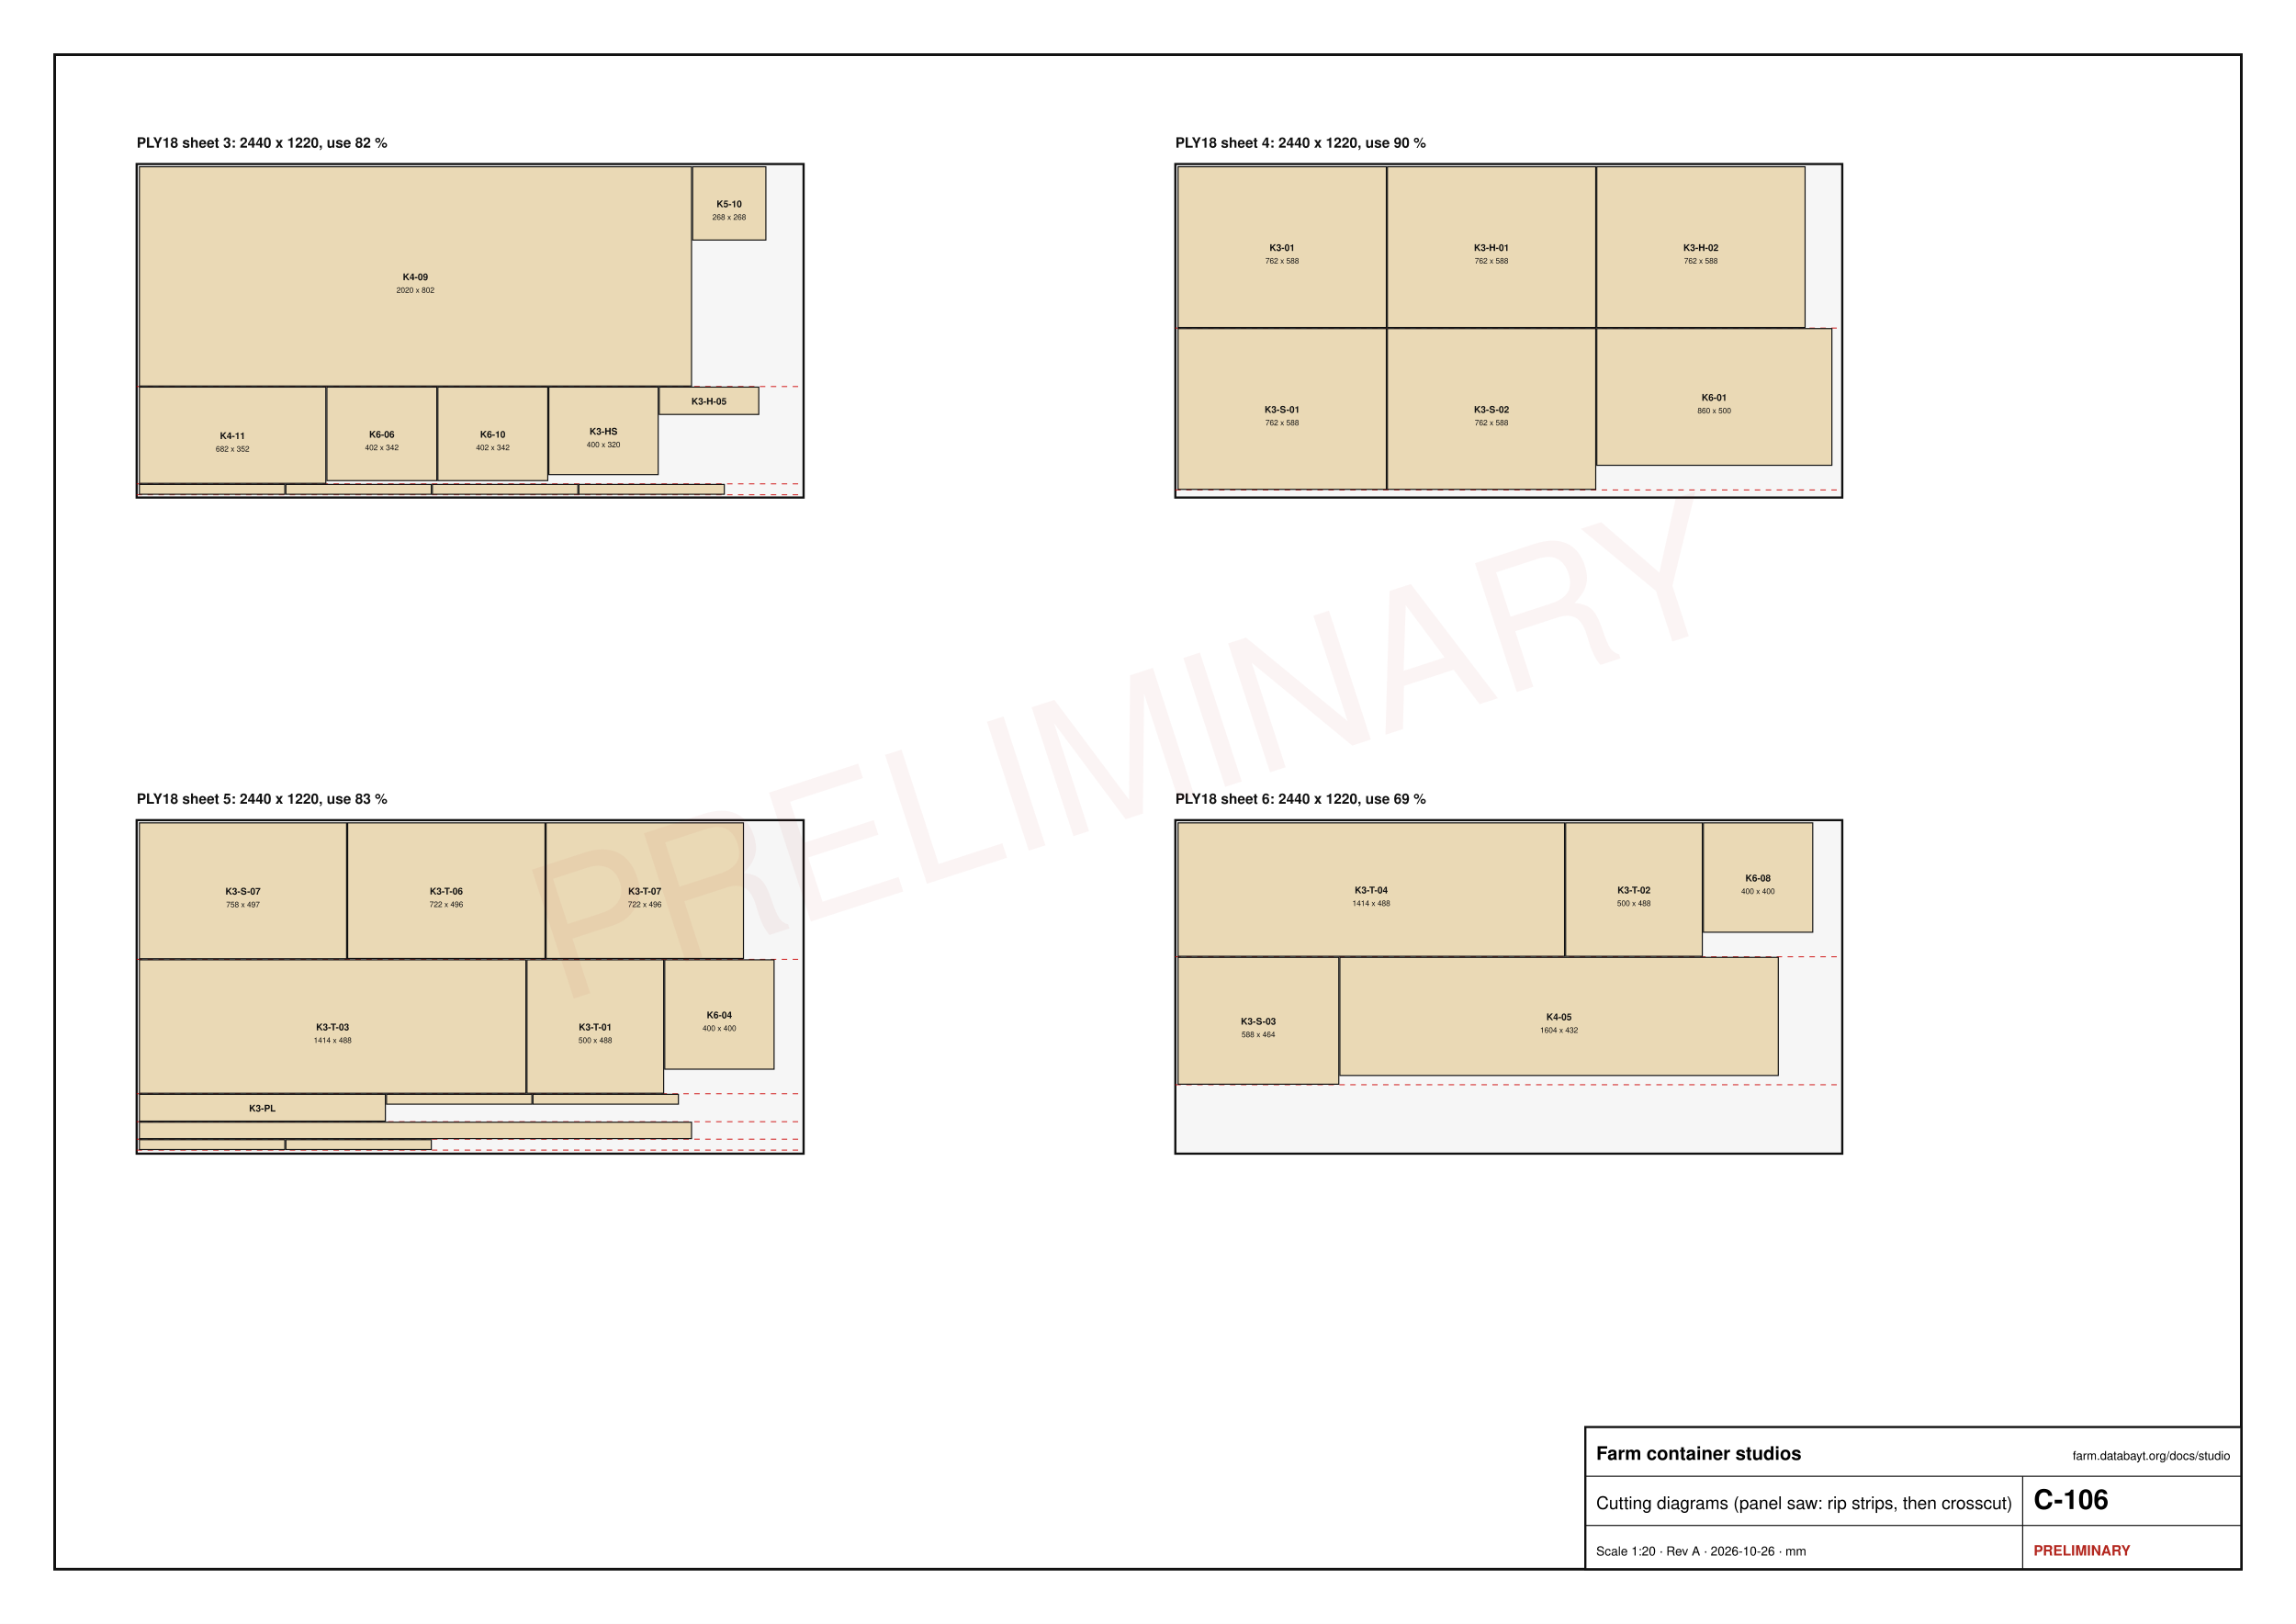
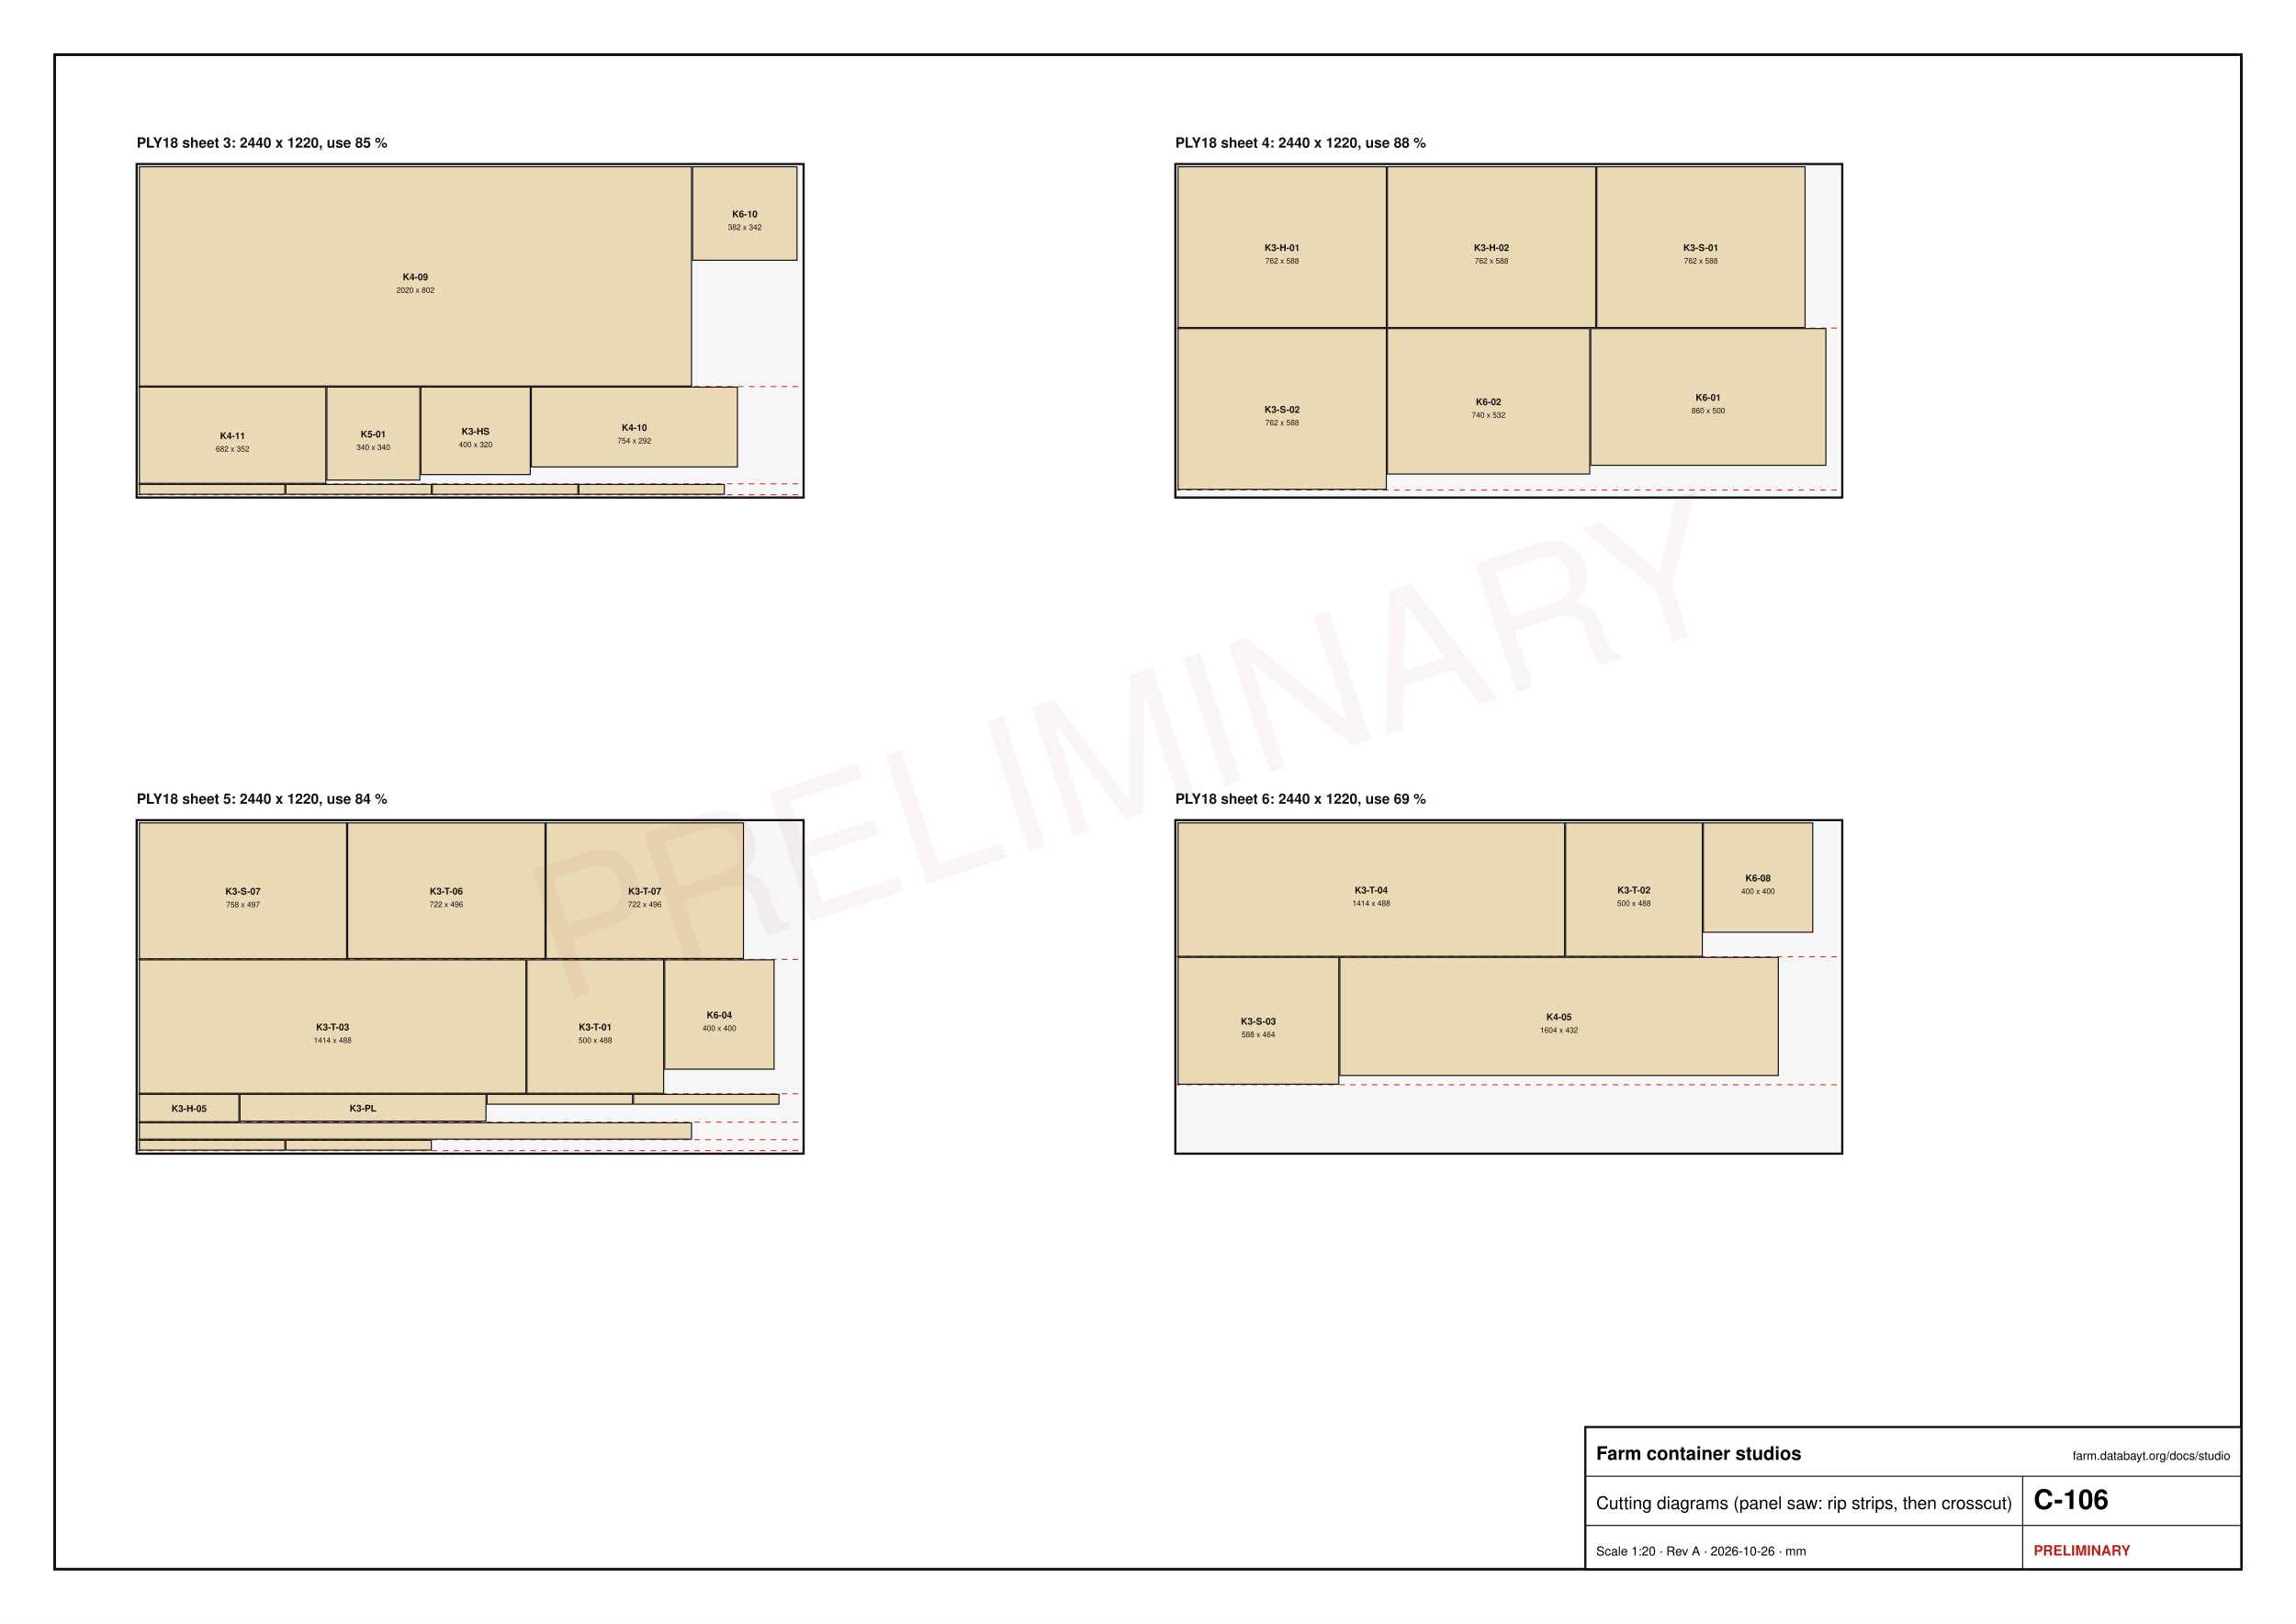
<svg xmlns="http://www.w3.org/2000/svg" width="420mm" height="297mm" viewBox="0 0 420 297" font-family="Helvetica, Arial, sans-serif">
  <rect x="0" y="0" width="420" height="297" fill="#fff" />
  <rect x="10" y="10" width="400" height="277" fill="none" stroke="#111" stroke-width="0.5" />
-   <text x="25" y="27" font-size="2.6" text-anchor="start" font-weight="bold" fill="#111">PLY18 sheet 3: 2440 x 1220, use 82 %</text>
+   <text x="25" y="27" font-size="2.6" text-anchor="start" font-weight="bold" fill="#111">PLY18 sheet 3: 2440 x 1220, use 85 %</text>
  <rect x="25" y="30" width="122" height="61" fill="#f6f6f6" stroke="#111" stroke-width="0.4" />
  <line x1="25" y1="70.7" x2="147" y2="70.7" stroke="#c00" stroke-width="0.15" stroke-dasharray="1,1" />
  <line x1="25" y1="88.5" x2="147" y2="88.5" stroke="#c00" stroke-width="0.15" stroke-dasharray="1,1" />
  <line x1="25" y1="90.5" x2="147" y2="90.5" stroke="#c00" stroke-width="0.15" stroke-dasharray="1,1" />
  <rect x="25.5" y="30.5" width="101" height="40.1" fill="#ead9b5" stroke="#111" stroke-width="0.2" />
  <text x="76" y="51.25" font-size="1.7" text-anchor="middle" font-weight="bold" fill="#111">K4-09</text>
  <text x="76" y="53.55" font-size="1.4" text-anchor="middle" font-weight="normal" fill="#111">2020 x 802</text>
  <rect x="25.5" y="70.8" width="34.1" height="17.6" fill="#ead9b5" stroke="#111" stroke-width="0.2" />
  <text x="42.55" y="80.3" font-size="1.7" text-anchor="middle" font-weight="bold" fill="#111">K4-11</text>
  <text x="42.55" y="82.6" font-size="1.4" text-anchor="middle" font-weight="normal" fill="#111">682 x 352</text>
-   <rect x="59.8" y="70.8" width="20.1" height="17.1" fill="#ead9b5" stroke="#111" stroke-width="0.2" />
-   <text x="69.85" y="80.05" font-size="1.7" text-anchor="middle" font-weight="bold" fill="#111">K6-06</text>
-   <text x="69.85" y="82.35" font-size="1.4" text-anchor="middle" font-weight="normal" fill="#111">402 x 342</text>
-   <rect x="80.1" y="70.8" width="20.1" height="17.1" fill="#ead9b5" stroke="#111" stroke-width="0.2" />
-   <text x="90.15" y="80.05" font-size="1.7" text-anchor="middle" font-weight="bold" fill="#111">K6-10</text>
-   <text x="90.15" y="82.35" font-size="1.4" text-anchor="middle" font-weight="normal" fill="#111">402 x 342</text>
-   <rect x="100.4" y="70.8" width="20" height="16" fill="#ead9b5" stroke="#111" stroke-width="0.2" />
-   <text x="110.4" y="79.5" font-size="1.7" text-anchor="middle" font-weight="bold" fill="#111">K3-HS</text>
-   <text x="110.4" y="81.8" font-size="1.4" text-anchor="middle" font-weight="normal" fill="#111">400 x 320</text>
-   <rect x="126.7" y="30.5" width="13.4" height="13.4" fill="#ead9b5" stroke="#111" stroke-width="0.2" />
-   <text x="133.4" y="37.9" font-size="1.7" text-anchor="middle" font-weight="bold" fill="#111">K5-10</text>
-   <text x="133.4" y="40.2" font-size="1.4" text-anchor="middle" font-weight="normal" fill="#111">268 x 268</text>
-   <rect x="120.6" y="70.8" width="18.2" height="5" fill="#ead9b5" stroke="#111" stroke-width="0.2" />
-   <text x="129.7" y="74" font-size="1.7" text-anchor="middle" font-weight="bold" fill="#111">K3-H-05</text>
+   <rect x="126.7" y="30.5" width="19.1" height="17.1" fill="#ead9b5" stroke="#111" stroke-width="0.2" />
+   <text x="136.25" y="39.75" font-size="1.7" text-anchor="middle" font-weight="bold" fill="#111">K6-10</text>
+   <text x="136.25" y="42.05" font-size="1.4" text-anchor="middle" font-weight="normal" fill="#111">382 x 342</text>
+   <rect x="59.8" y="70.8" width="17" height="17" fill="#ead9b5" stroke="#111" stroke-width="0.2" />
+   <text x="68.3" y="80" font-size="1.7" text-anchor="middle" font-weight="bold" fill="#111">K5-01</text>
+   <text x="68.3" y="82.3" font-size="1.4" text-anchor="middle" font-weight="normal" fill="#111">340 x 340</text>
+   <rect x="77" y="70.8" width="20" height="16" fill="#ead9b5" stroke="#111" stroke-width="0.2" />
+   <text x="87" y="79.5" font-size="1.7" text-anchor="middle" font-weight="bold" fill="#111">K3-HS</text>
+   <text x="87" y="81.8" font-size="1.4" text-anchor="middle" font-weight="normal" fill="#111">400 x 320</text>
+   <rect x="97.2" y="70.8" width="37.7" height="14.6" fill="#ead9b5" stroke="#111" stroke-width="0.2" />
+   <text x="116.05" y="78.8" font-size="1.7" text-anchor="middle" font-weight="bold" fill="#111">K4-10</text>
+   <text x="116.05" y="81.1" font-size="1.4" text-anchor="middle" font-weight="normal" fill="#111">754 x 292</text>
  <rect x="25.5" y="88.6" width="26.6" height="1.8" fill="#ead9b5" stroke="#111" stroke-width="0.2" />
  <rect x="52.3" y="88.6" width="26.6" height="1.8" fill="#ead9b5" stroke="#111" stroke-width="0.2" />
  <rect x="79.1" y="88.6" width="26.6" height="1.8" fill="#ead9b5" stroke="#111" stroke-width="0.2" />
  <rect x="105.9" y="88.6" width="26.6" height="1.8" fill="#ead9b5" stroke="#111" stroke-width="0.2" />
-   <text x="215" y="27" font-size="2.6" text-anchor="start" font-weight="bold" fill="#111">PLY18 sheet 4: 2440 x 1220, use 90 %</text>
+   <text x="215" y="27" font-size="2.6" text-anchor="start" font-weight="bold" fill="#111">PLY18 sheet 4: 2440 x 1220, use 88 %</text>
  <rect x="215" y="30" width="122" height="61" fill="#f6f6f6" stroke="#111" stroke-width="0.4" />
  <line x1="215" y1="60" x2="337" y2="60" stroke="#c00" stroke-width="0.15" stroke-dasharray="1,1" />
  <line x1="215" y1="89.6" x2="337" y2="89.6" stroke="#c00" stroke-width="0.15" stroke-dasharray="1,1" />
  <rect x="215.5" y="30.5" width="38.1" height="29.4" fill="#ead9b5" stroke="#111" stroke-width="0.2" />
-   <text x="234.55" y="45.9" font-size="1.7" text-anchor="middle" font-weight="bold" fill="#111">K3-01</text>
+   <text x="234.55" y="45.9" font-size="1.7" text-anchor="middle" font-weight="bold" fill="#111">K3-H-01</text>
  <text x="234.55" y="48.2" font-size="1.4" text-anchor="middle" font-weight="normal" fill="#111">762 x 588</text>
  <rect x="253.8" y="30.5" width="38.1" height="29.4" fill="#ead9b5" stroke="#111" stroke-width="0.2" />
-   <text x="272.85" y="45.9" font-size="1.7" text-anchor="middle" font-weight="bold" fill="#111">K3-H-01</text>
+   <text x="272.85" y="45.9" font-size="1.7" text-anchor="middle" font-weight="bold" fill="#111">K3-H-02</text>
  <text x="272.85" y="48.2" font-size="1.4" text-anchor="middle" font-weight="normal" fill="#111">762 x 588</text>
  <rect x="292.1" y="30.5" width="38.1" height="29.4" fill="#ead9b5" stroke="#111" stroke-width="0.2" />
-   <text x="311.15" y="45.9" font-size="1.7" text-anchor="middle" font-weight="bold" fill="#111">K3-H-02</text>
+   <text x="311.15" y="45.9" font-size="1.7" text-anchor="middle" font-weight="bold" fill="#111">K3-S-01</text>
  <text x="311.15" y="48.2" font-size="1.4" text-anchor="middle" font-weight="normal" fill="#111">762 x 588</text>
  <rect x="215.5" y="60.1" width="38.1" height="29.4" fill="#ead9b5" stroke="#111" stroke-width="0.2" />
-   <text x="234.55" y="75.5" font-size="1.7" text-anchor="middle" font-weight="bold" fill="#111">K3-S-01</text>
+   <text x="234.55" y="75.5" font-size="1.7" text-anchor="middle" font-weight="bold" fill="#111">K3-S-02</text>
  <text x="234.55" y="77.8" font-size="1.4" text-anchor="middle" font-weight="normal" fill="#111">762 x 588</text>
-   <rect x="253.8" y="60.1" width="38.1" height="29.4" fill="#ead9b5" stroke="#111" stroke-width="0.2" />
-   <text x="272.85" y="75.5" font-size="1.7" text-anchor="middle" font-weight="bold" fill="#111">K3-S-02</text>
-   <text x="272.85" y="77.8" font-size="1.4" text-anchor="middle" font-weight="normal" fill="#111">762 x 588</text>
-   <rect x="292.1" y="60.1" width="43" height="25" fill="#ead9b5" stroke="#111" stroke-width="0.2" />
-   <text x="313.6" y="73.3" font-size="1.7" text-anchor="middle" font-weight="bold" fill="#111">K6-01</text>
-   <text x="313.6" y="75.6" font-size="1.4" text-anchor="middle" font-weight="normal" fill="#111">860 x 500</text>
-   <text x="25" y="147" font-size="2.6" text-anchor="start" font-weight="bold" fill="#111">PLY18 sheet 5: 2440 x 1220, use 83 %</text>
+   <rect x="253.8" y="60.1" width="37" height="26.6" fill="#ead9b5" stroke="#111" stroke-width="0.2" />
+   <text x="272.3" y="74.1" font-size="1.7" text-anchor="middle" font-weight="bold" fill="#111">K6-02</text>
+   <text x="272.3" y="76.4" font-size="1.4" text-anchor="middle" font-weight="normal" fill="#111">740 x 532</text>
+   <rect x="291" y="60.1" width="43" height="25" fill="#ead9b5" stroke="#111" stroke-width="0.2" />
+   <text x="312.5" y="73.3" font-size="1.7" text-anchor="middle" font-weight="bold" fill="#111">K6-01</text>
+   <text x="312.5" y="75.6" font-size="1.4" text-anchor="middle" font-weight="normal" fill="#111">860 x 500</text>
+   <text x="25" y="147" font-size="2.6" text-anchor="start" font-weight="bold" fill="#111">PLY18 sheet 5: 2440 x 1220, use 84 %</text>
  <rect x="25" y="150" width="122" height="61" fill="#f6f6f6" stroke="#111" stroke-width="0.4" />
  <line x1="25" y1="175.45" x2="147" y2="175.45" stroke="#c00" stroke-width="0.15" stroke-dasharray="1,1" />
  <line x1="25" y1="200.05" x2="147" y2="200.05" stroke="#c00" stroke-width="0.15" stroke-dasharray="1,1" />
-   <line x1="25" y1="205.15" x2="147" y2="205.15" stroke="#c00" stroke-width="0.15" stroke-dasharray="1,1" />
-   <line x1="25" y1="208.35" x2="147" y2="208.35" stroke="#c00" stroke-width="0.15" stroke-dasharray="1,1" />
-   <line x1="25" y1="210.35" x2="147" y2="210.35" stroke="#c00" stroke-width="0.15" stroke-dasharray="1,1" />
+   <line x1="25" y1="205.25" x2="147" y2="205.25" stroke="#c00" stroke-width="0.15" stroke-dasharray="1,1" />
+   <line x1="25" y1="208.45" x2="147" y2="208.45" stroke="#c00" stroke-width="0.15" stroke-dasharray="1,1" />
+   <line x1="25" y1="210.45" x2="147" y2="210.45" stroke="#c00" stroke-width="0.15" stroke-dasharray="1,1" />
  <rect x="25.5" y="150.5" width="37.9" height="24.85" fill="#ead9b5" stroke="#111" stroke-width="0.2" />
  <text x="44.45" y="163.62" font-size="1.7" text-anchor="middle" font-weight="bold" fill="#111">K3-S-07</text>
  <text x="44.45" y="165.93" font-size="1.4" text-anchor="middle" font-weight="normal" fill="#111">758 x 497</text>
  <rect x="63.6" y="150.5" width="36.1" height="24.8" fill="#ead9b5" stroke="#111" stroke-width="0.2" />
  <text x="81.65" y="163.6" font-size="1.7" text-anchor="middle" font-weight="bold" fill="#111">K3-T-06</text>
  <text x="81.65" y="165.9" font-size="1.4" text-anchor="middle" font-weight="normal" fill="#111">722 x 496</text>
  <rect x="99.9" y="150.5" width="36.1" height="24.8" fill="#ead9b5" stroke="#111" stroke-width="0.2" />
  <text x="117.95" y="163.6" font-size="1.7" text-anchor="middle" font-weight="bold" fill="#111">K3-T-07</text>
  <text x="117.95" y="165.9" font-size="1.4" text-anchor="middle" font-weight="normal" fill="#111">722 x 496</text>
  <rect x="25.5" y="175.55" width="70.7" height="24.4" fill="#ead9b5" stroke="#111" stroke-width="0.2" />
  <text x="60.85" y="188.45" font-size="1.7" text-anchor="middle" font-weight="bold" fill="#111">K3-T-03</text>
  <text x="60.85" y="190.75" font-size="1.4" text-anchor="middle" font-weight="normal" fill="#111">1414 x 488</text>
  <rect x="96.4" y="175.55" width="25" height="24.4" fill="#ead9b5" stroke="#111" stroke-width="0.2" />
  <text x="108.9" y="188.45" font-size="1.7" text-anchor="middle" font-weight="bold" fill="#111">K3-T-01</text>
  <text x="108.9" y="190.75" font-size="1.4" text-anchor="middle" font-weight="normal" fill="#111">500 x 488</text>
  <rect x="121.6" y="175.55" width="20" height="20" fill="#ead9b5" stroke="#111" stroke-width="0.2" />
  <text x="131.6" y="186.25" font-size="1.7" text-anchor="middle" font-weight="bold" fill="#111">K6-04</text>
  <text x="131.6" y="188.55" font-size="1.4" text-anchor="middle" font-weight="normal" fill="#111">400 x 400</text>
-   <rect x="25.5" y="200.15" width="45" height="4.9" fill="#ead9b5" stroke="#111" stroke-width="0.2" />
-   <text x="48" y="203.3" font-size="1.7" text-anchor="middle" font-weight="bold" fill="#111">K3-PL</text>
-   <rect x="25.5" y="205.25" width="101" height="3" fill="#ead9b5" stroke="#111" stroke-width="0.2" />
-   <rect x="70.7" y="200.15" width="26.6" height="1.8" fill="#ead9b5" stroke="#111" stroke-width="0.2" />
-   <rect x="97.5" y="200.15" width="26.6" height="1.8" fill="#ead9b5" stroke="#111" stroke-width="0.2" />
-   <rect x="25.5" y="208.45" width="26.6" height="1.8" fill="#ead9b5" stroke="#111" stroke-width="0.2" />
-   <rect x="52.3" y="208.45" width="26.6" height="1.8" fill="#ead9b5" stroke="#111" stroke-width="0.2" />
+   <rect x="25.5" y="200.15" width="18.2" height="5" fill="#ead9b5" stroke="#111" stroke-width="0.2" />
+   <text x="34.6" y="203.35" font-size="1.7" text-anchor="middle" font-weight="bold" fill="#111">K3-H-05</text>
+   <rect x="43.9" y="200.15" width="45" height="4.9" fill="#ead9b5" stroke="#111" stroke-width="0.2" />
+   <text x="66.4" y="203.3" font-size="1.7" text-anchor="middle" font-weight="bold" fill="#111">K3-PL</text>
+   <rect x="25.5" y="205.35" width="101" height="3" fill="#ead9b5" stroke="#111" stroke-width="0.2" />
+   <rect x="89.1" y="200.15" width="26.6" height="1.8" fill="#ead9b5" stroke="#111" stroke-width="0.2" />
+   <rect x="115.9" y="200.15" width="26.6" height="1.8" fill="#ead9b5" stroke="#111" stroke-width="0.2" />
+   <rect x="25.5" y="208.55" width="26.6" height="1.8" fill="#ead9b5" stroke="#111" stroke-width="0.2" />
+   <rect x="52.3" y="208.55" width="26.6" height="1.8" fill="#ead9b5" stroke="#111" stroke-width="0.2" />
  <text x="215" y="147" font-size="2.6" text-anchor="start" font-weight="bold" fill="#111">PLY18 sheet 6: 2440 x 1220, use 69 %</text>
  <rect x="215" y="150" width="122" height="61" fill="#f6f6f6" stroke="#111" stroke-width="0.4" />
  <line x1="215" y1="175" x2="337" y2="175" stroke="#c00" stroke-width="0.15" stroke-dasharray="1,1" />
  <line x1="215" y1="198.4" x2="337" y2="198.4" stroke="#c00" stroke-width="0.15" stroke-dasharray="1,1" />
  <rect x="215.5" y="150.5" width="70.7" height="24.4" fill="#ead9b5" stroke="#111" stroke-width="0.2" />
  <text x="250.85" y="163.4" font-size="1.7" text-anchor="middle" font-weight="bold" fill="#111">K3-T-04</text>
  <text x="250.85" y="165.7" font-size="1.4" text-anchor="middle" font-weight="normal" fill="#111">1414 x 488</text>
  <rect x="286.4" y="150.5" width="25" height="24.4" fill="#ead9b5" stroke="#111" stroke-width="0.2" />
  <text x="298.9" y="163.4" font-size="1.7" text-anchor="middle" font-weight="bold" fill="#111">K3-T-02</text>
  <text x="298.9" y="165.7" font-size="1.4" text-anchor="middle" font-weight="normal" fill="#111">500 x 488</text>
  <rect x="215.5" y="175.1" width="29.4" height="23.2" fill="#ead9b5" stroke="#111" stroke-width="0.2" />
  <text x="230.2" y="187.4" font-size="1.7" text-anchor="middle" font-weight="bold" fill="#111">K3-S-03</text>
  <text x="230.2" y="189.7" font-size="1.4" text-anchor="middle" font-weight="normal" fill="#111">588 x 464</text>
  <rect x="245.1" y="175.1" width="80.2" height="21.6" fill="#ead9b5" stroke="#111" stroke-width="0.2" />
  <text x="285.2" y="186.6" font-size="1.7" text-anchor="middle" font-weight="bold" fill="#111">K4-05</text>
  <text x="285.2" y="188.9" font-size="1.4" text-anchor="middle" font-weight="normal" fill="#111">1604 x 432</text>
  <rect x="311.6" y="150.5" width="20" height="20" fill="#ead9b5" stroke="#111" stroke-width="0.2" />
  <text x="321.6" y="161.2" font-size="1.7" text-anchor="middle" font-weight="bold" fill="#111">K6-08</text>
  <text x="321.6" y="163.5" font-size="1.4" text-anchor="middle" font-weight="normal" fill="#111">400 x 400</text>
  <rect x="290" y="261" width="120" height="26" fill="#fff" stroke="#111" stroke-width="0.4" />
  <line x1="290" y1="270" x2="410" y2="270" stroke="#111" stroke-width="0.2" />
  <line x1="290" y1="279" x2="410" y2="279" stroke="#111" stroke-width="0.2" />
  <line x1="370" y1="270" x2="370" y2="287" stroke="#111" stroke-width="0.2" />
  <text x="292" y="267" font-size="3.4" font-weight="bold">Farm container studios</text>
  <text x="408" y="267" font-size="2.2" text-anchor="end">farm.databayt.org/docs/studio</text>
  <text x="292" y="276" font-size="3.2">Cutting diagrams (panel saw: rip strips, then crosscut)</text>
  <text x="372" y="276" font-size="5" font-weight="bold">C-106</text>
  <text x="292" y="284.5" font-size="2.3">Scale 1:20 · Rev A · 2026-10-26 · mm</text>
  <text x="372" y="284.5" font-size="2.6" font-weight="bold" fill="#b3261e">PRELIMINARY</text>
  <text x="210.0" y="148.5" font-size="34" fill="#b3261e" fill-opacity="0.05" text-anchor="middle" transform="rotate(-18 210.0 148.5)">PRELIMINARY</text>
</svg>
